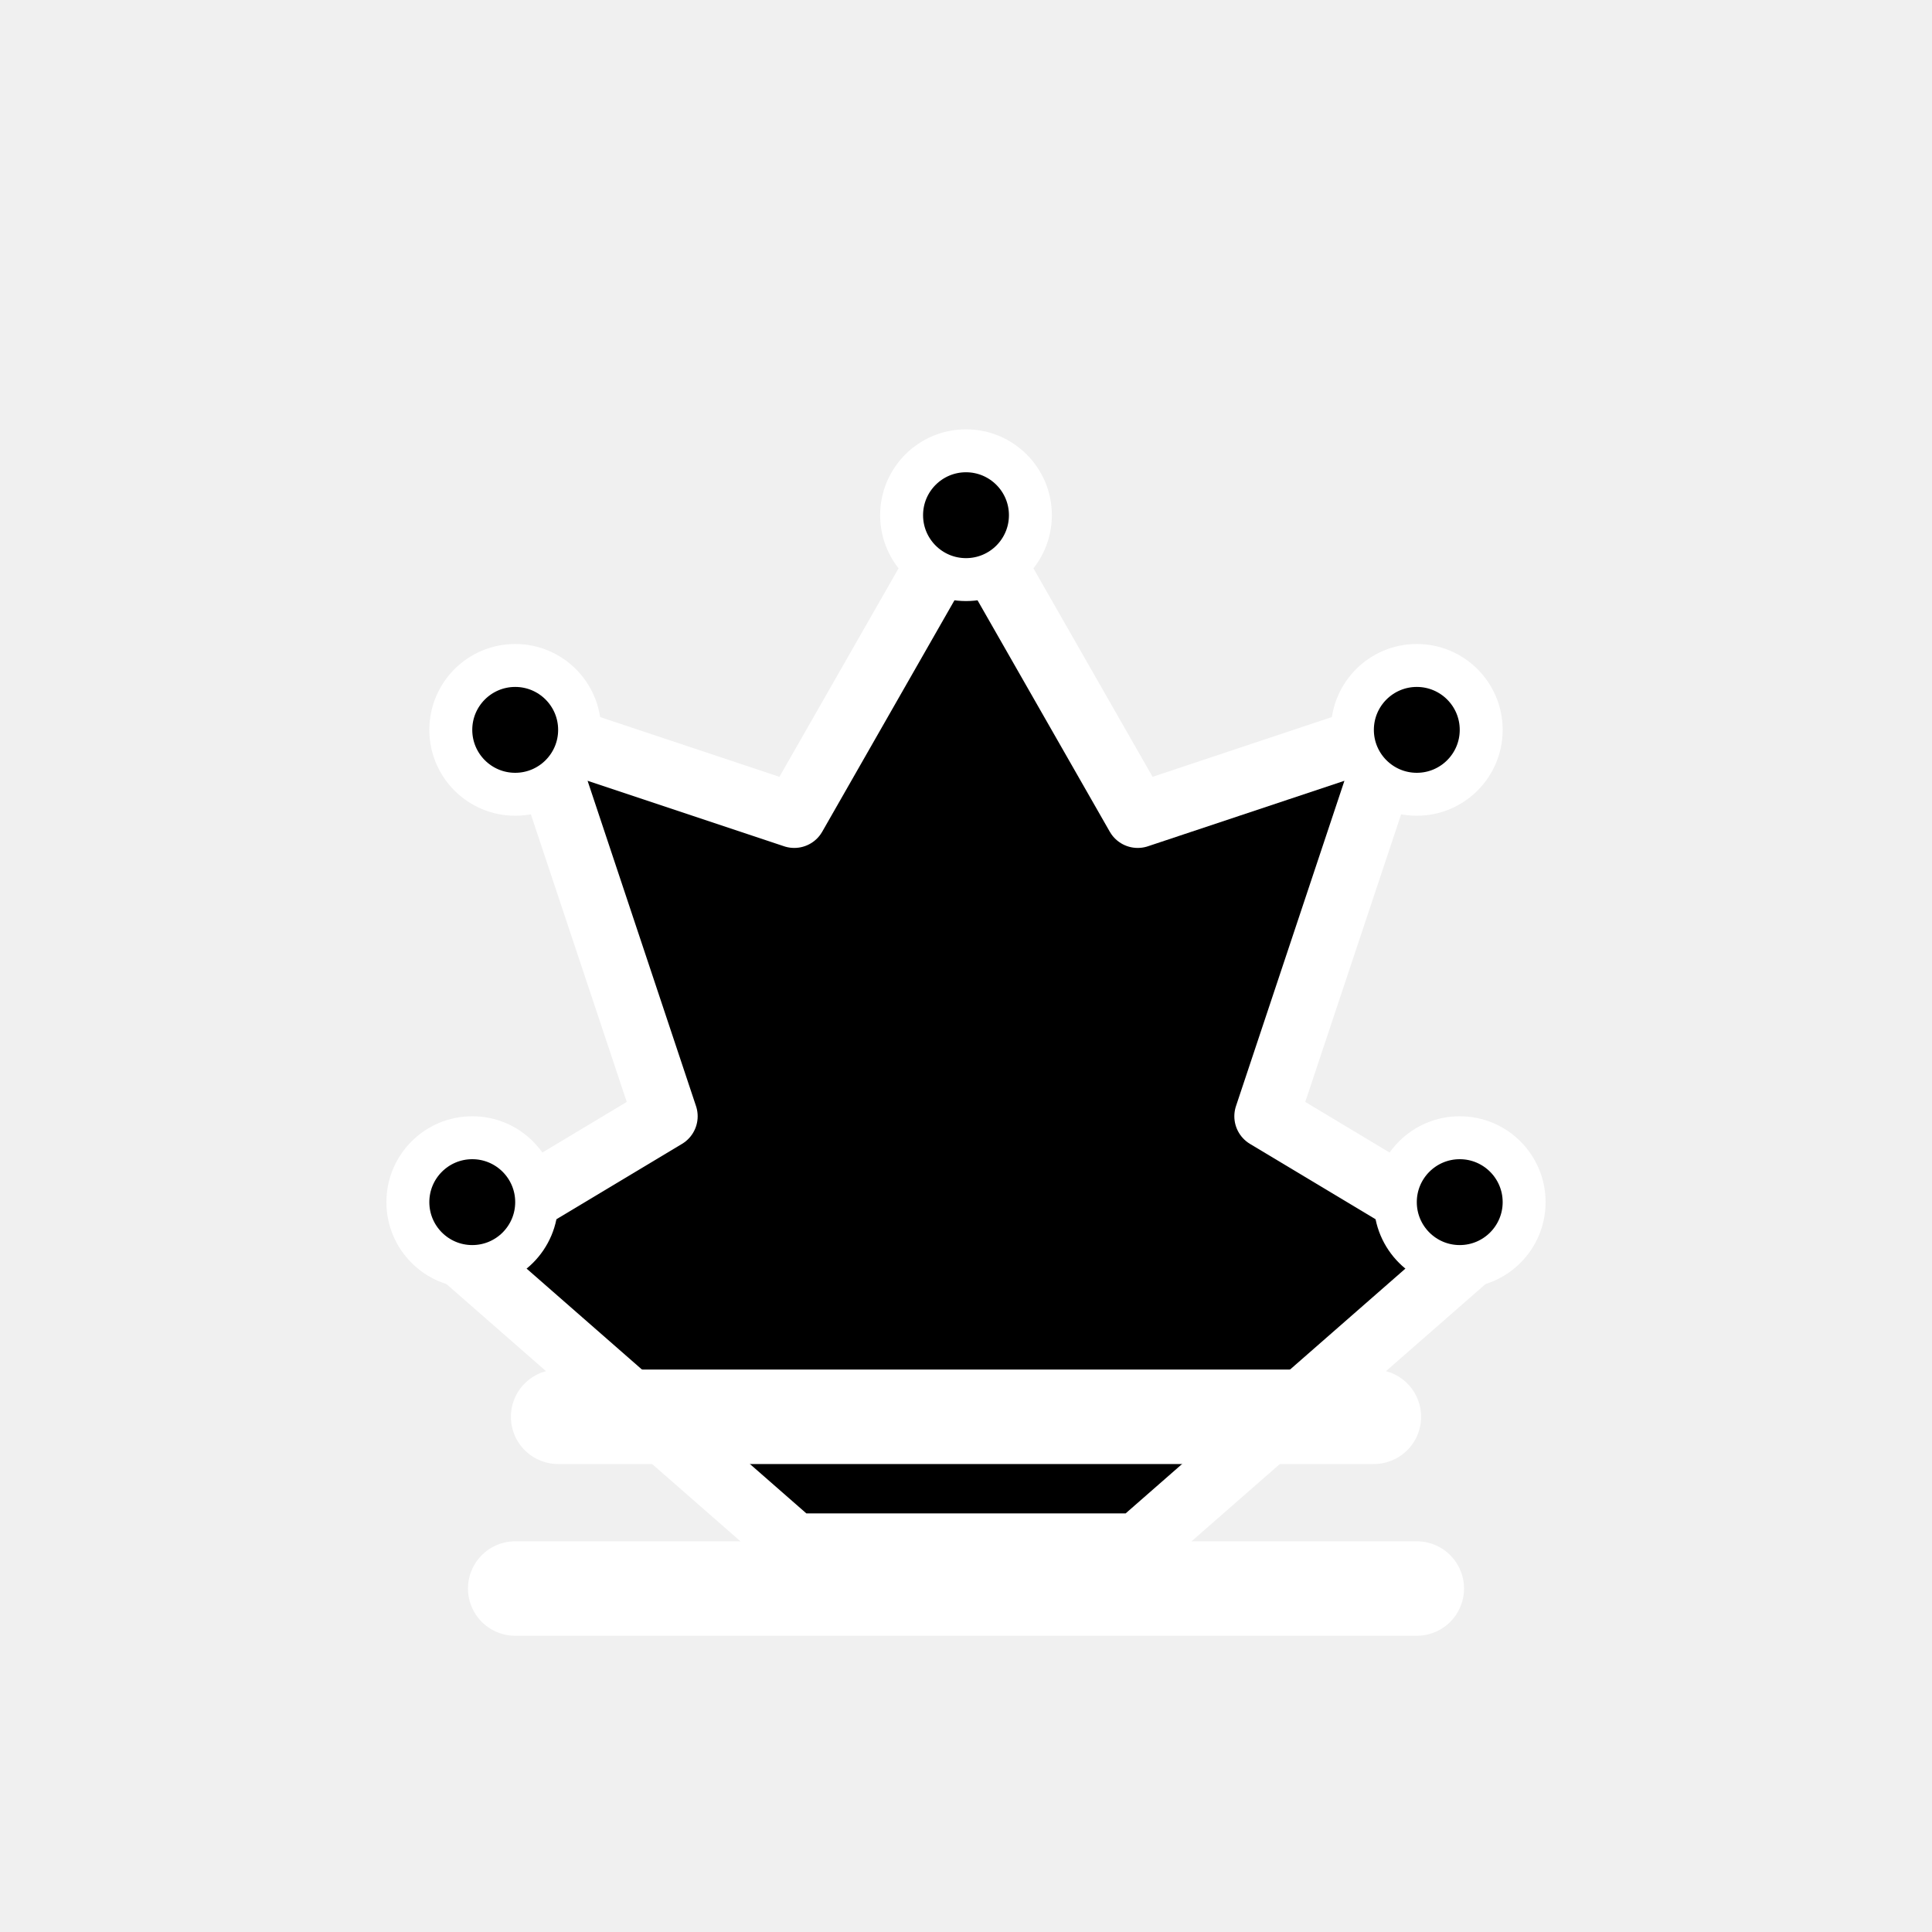
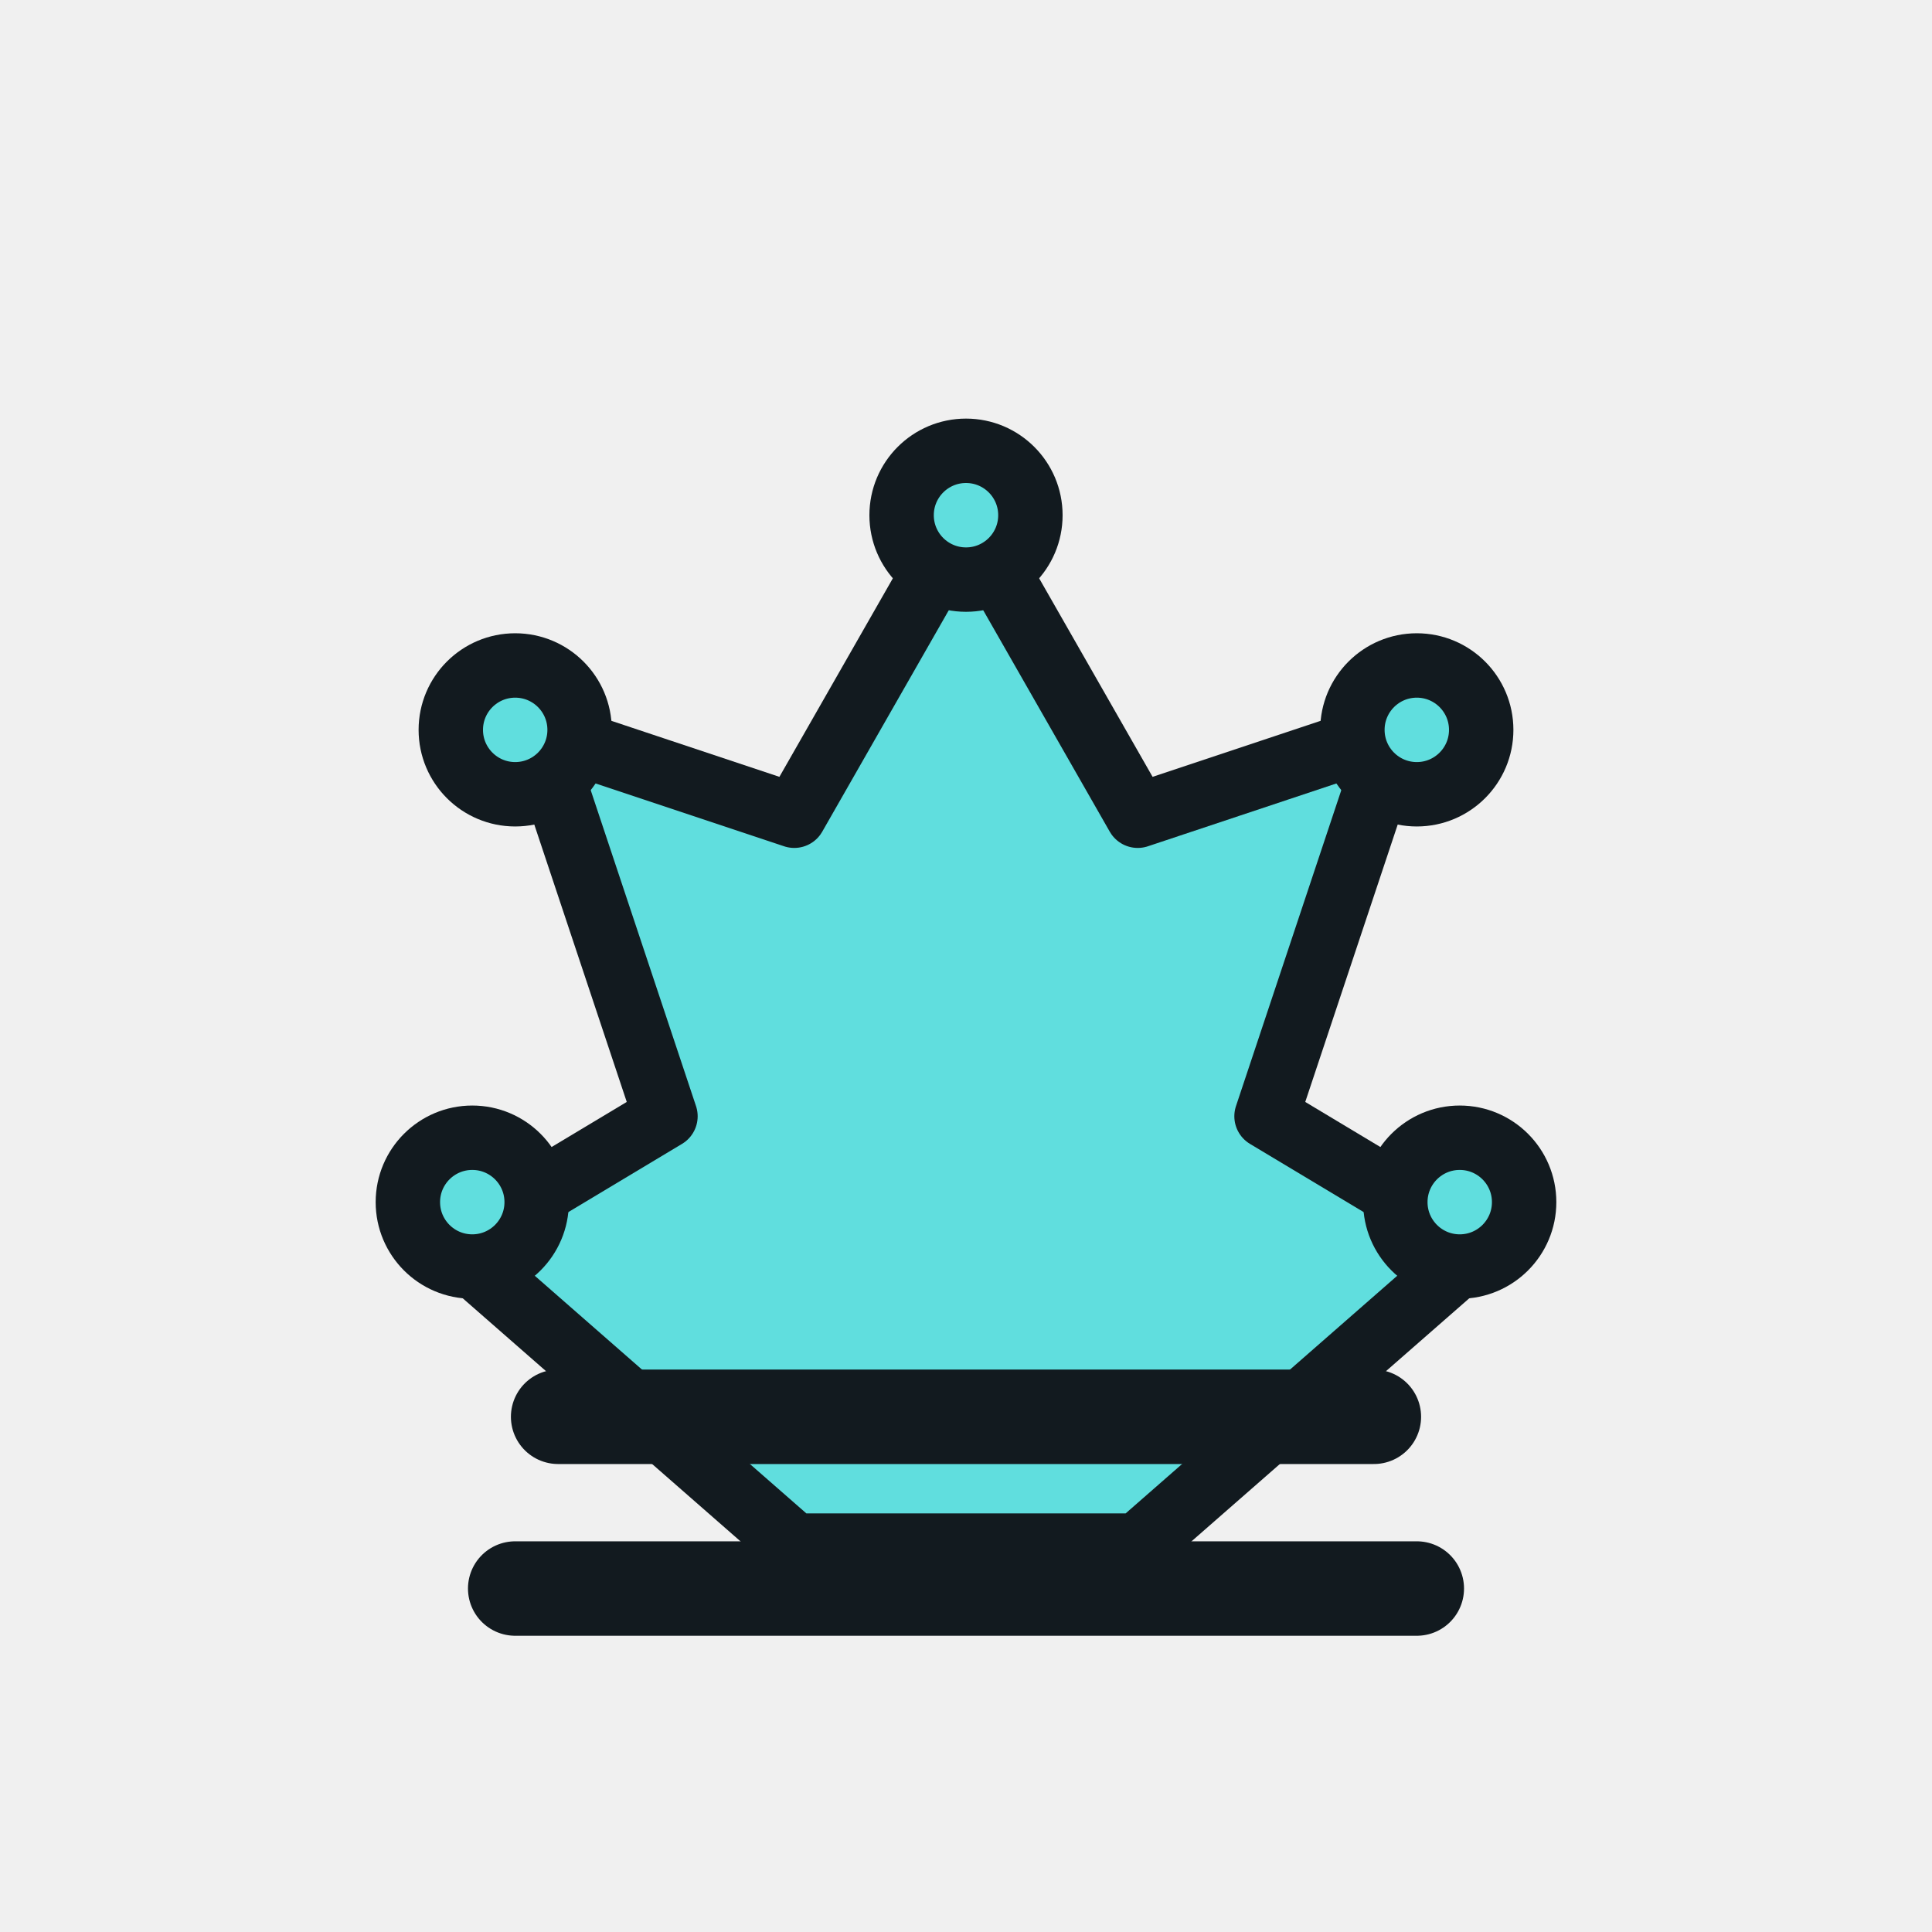
<svg xmlns="http://www.w3.org/2000/svg" viewBox="0 0 45 45">
-   <path d="M22.5 12l-4 7-6-2 3 9-5 3 8 7h8l8-7-5-3 3-9-6 2-4-7z" fill="#000" stroke="#FFF" stroke-width="1.5" stroke-linejoin="round" />
-   <circle cx="22.5" cy="12" r="1.5" fill="#000" stroke="#FFF" stroke-width="1" />
-   <circle cx="12" cy="17" r="1.5" fill="#000" stroke="#FFF" stroke-width="1" />
-   <circle cx="33" cy="17" r="1.5" fill="#000" stroke="#FFF" stroke-width="1" />
-   <circle cx="11" cy="28" r="1.5" fill="#000" stroke="#FFF" stroke-width="1" />
-   <circle cx="34" cy="28" r="1.5" fill="#000" stroke="#FFF" stroke-width="1" />
-   <path d="M12 37h21M13 33h19" fill="none" stroke="#FFF" stroke-width="2.2" stroke-linecap="round" />
+   <g fill="#60dede" stroke="#121a1f" stroke-width="1.5" stroke-linecap="round" stroke-linejoin="round">
+     <path d="M22.5 12l-4 7-6-2 3 9-5 3 8 7h8l8-7-5-3 3-9-6 2-4-7z" />
+     <circle cx="22.5" cy="12" r="1.5" />
+     <circle cx="12" cy="17" r="1.5" />
+     <circle cx="33" cy="17" r="1.5" />
+     <circle cx="11" cy="28" r="1.5" />
+     <circle cx="34" cy="28" r="1.5" />
+     <path d="M12 37h21M13 33h19" stroke-width="2.2" />
+   </g>
</svg>
